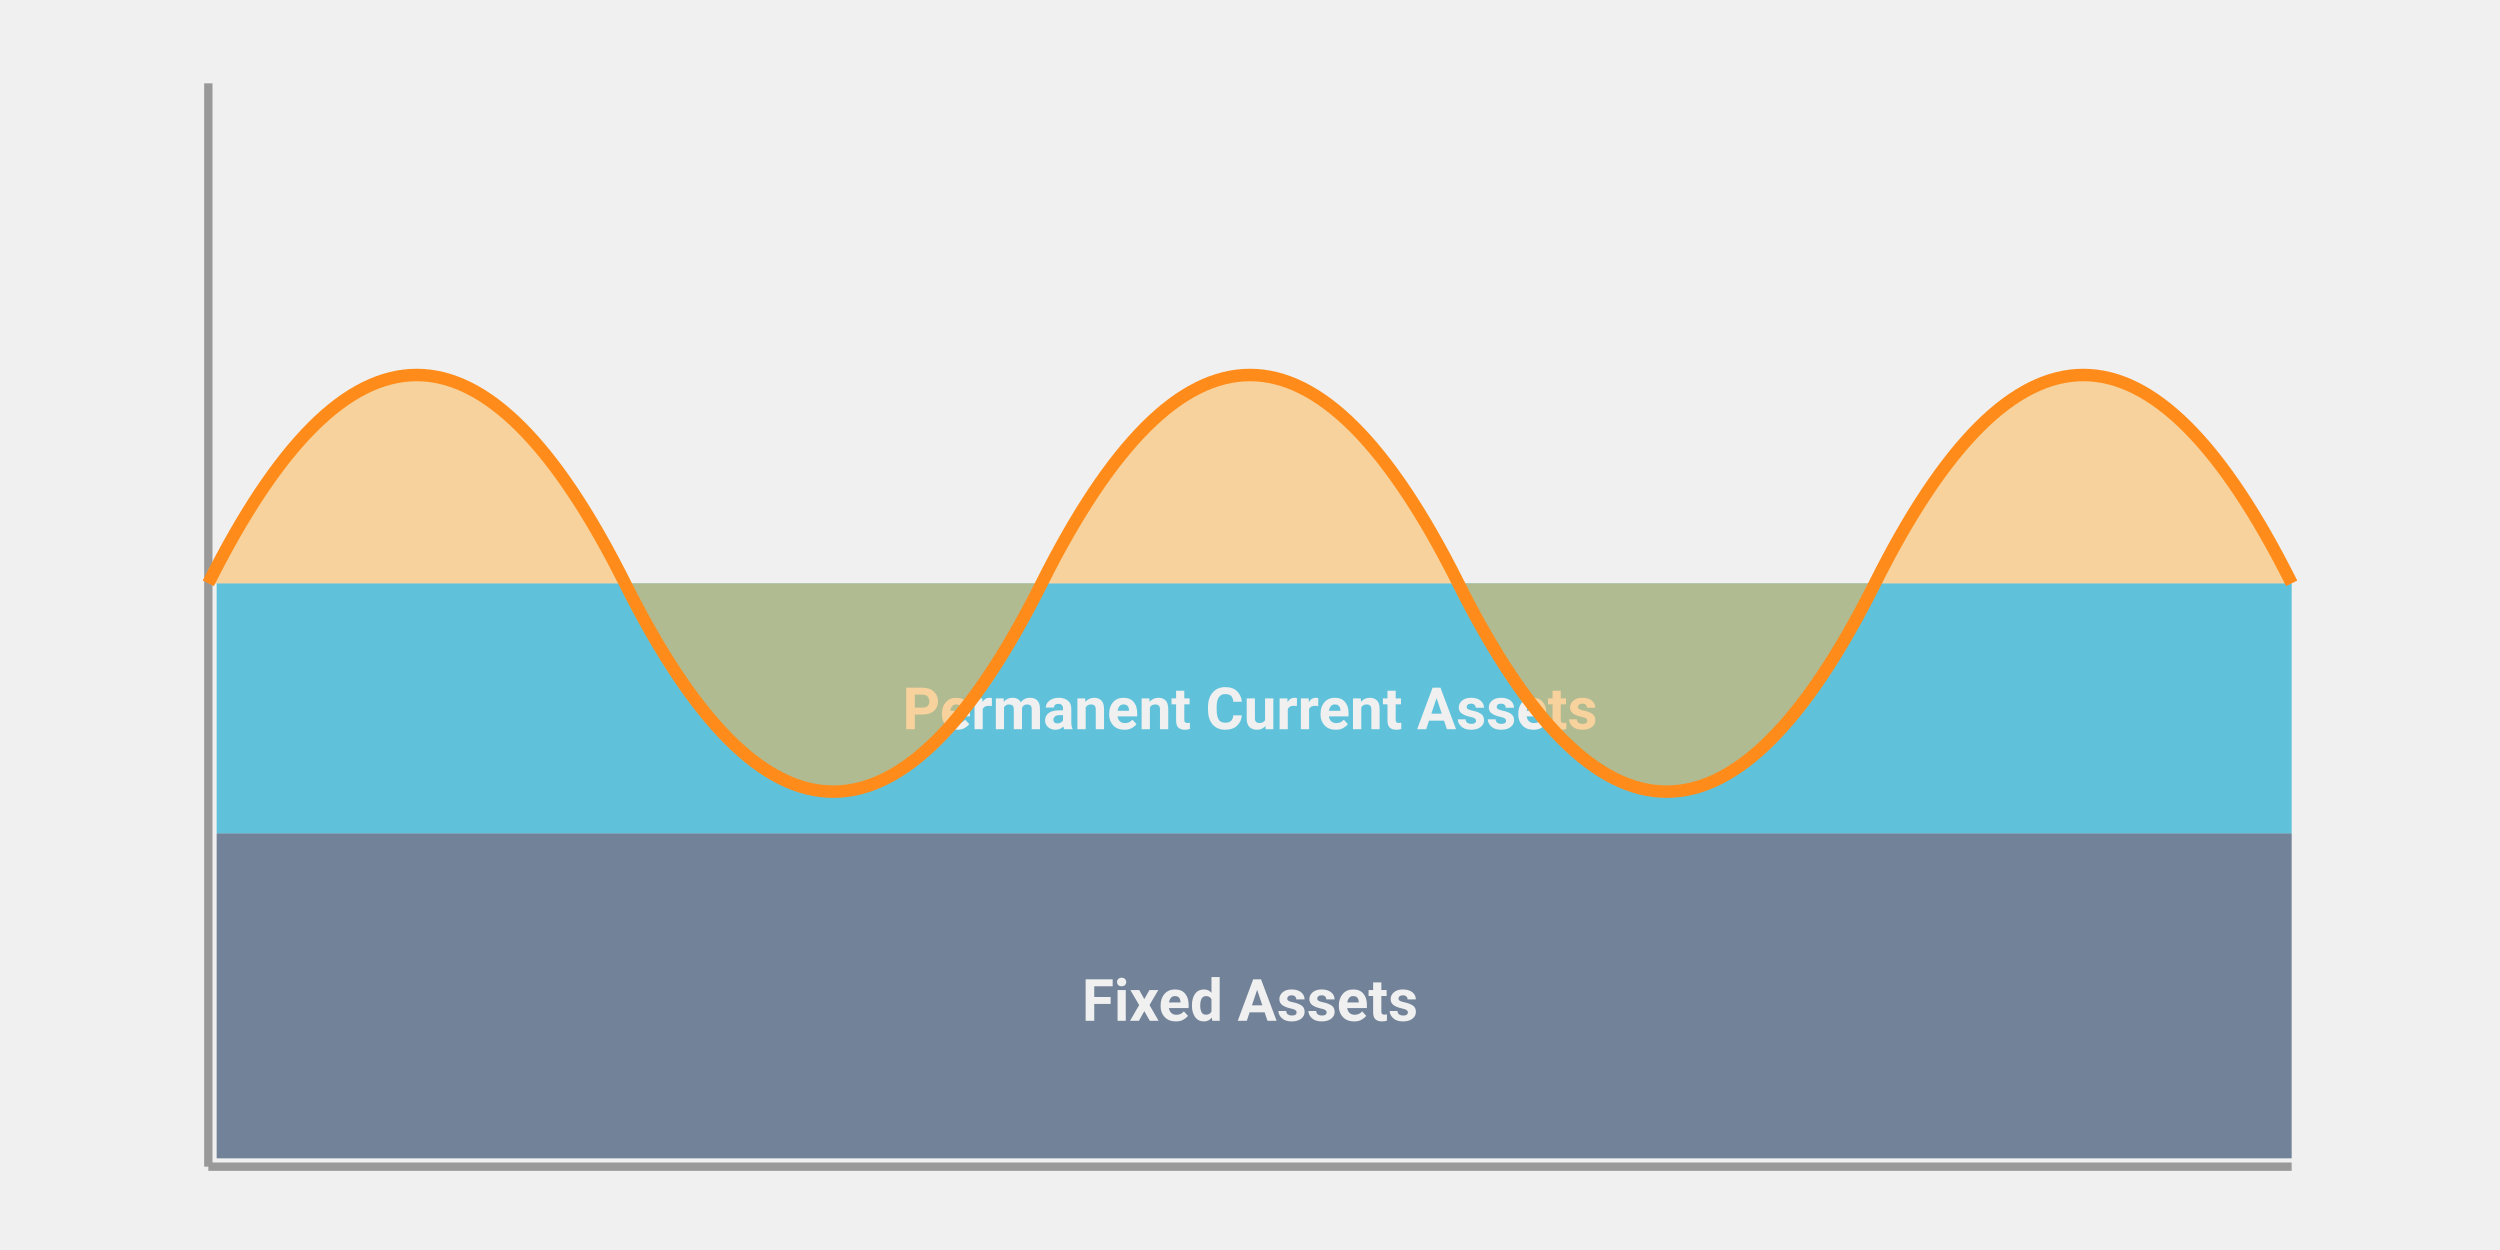
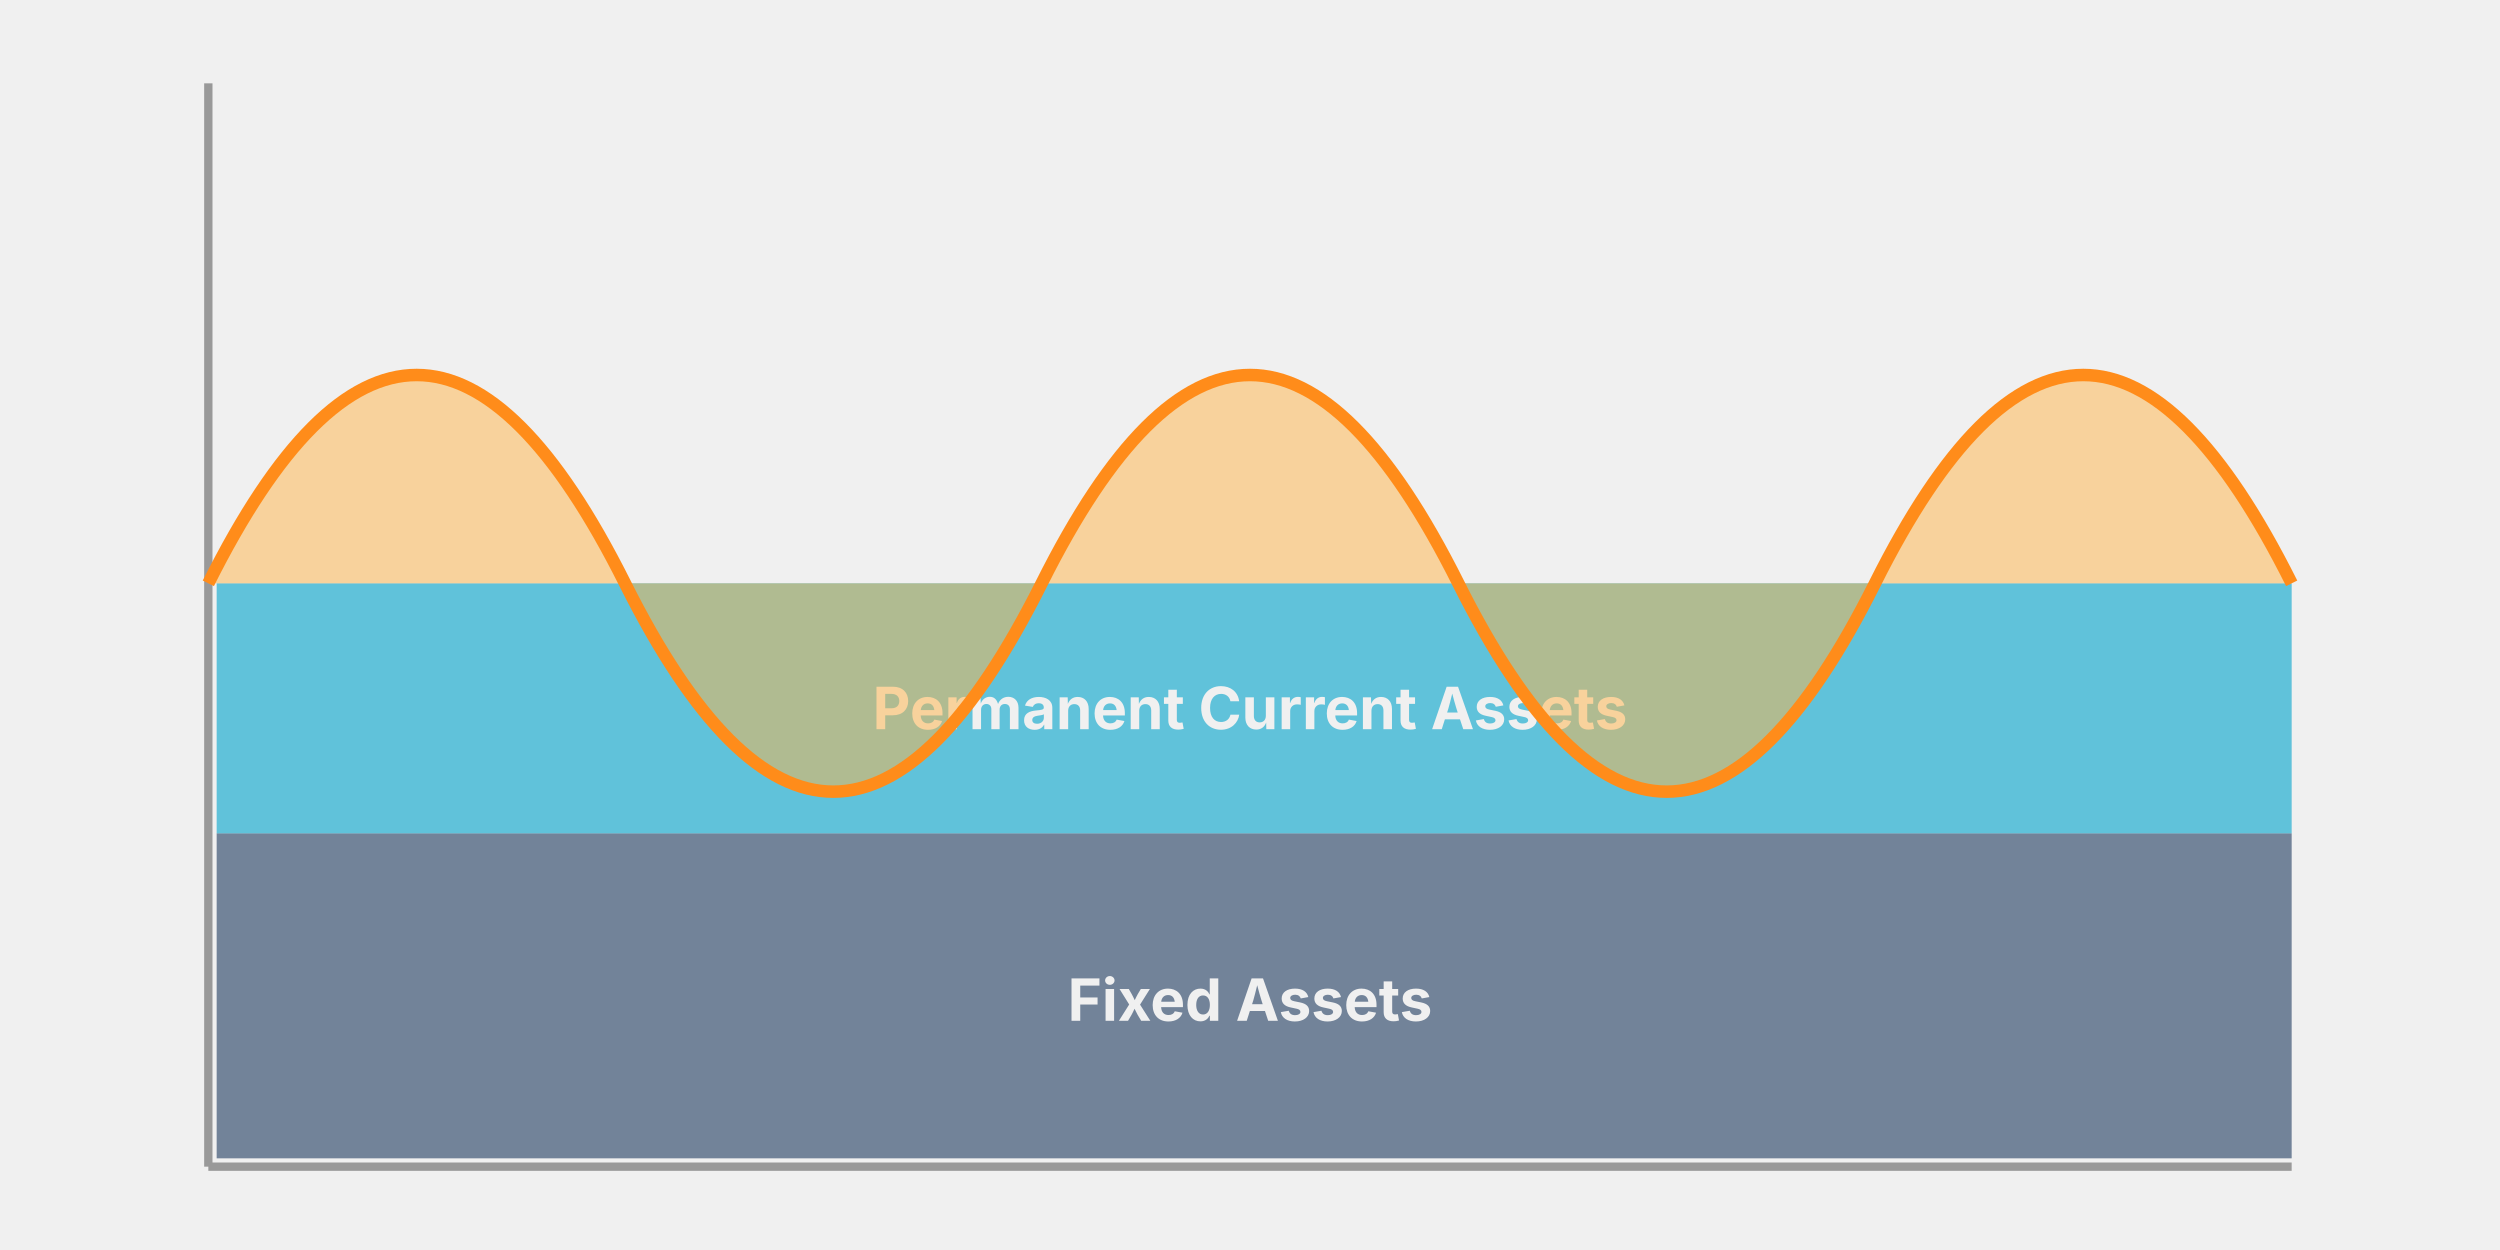
<svg xmlns="http://www.w3.org/2000/svg" width="600" height="300" viewBox="0 0 600 300">
  <style>
    text {
-       font-family: -apple-system, BlinkMacSystemFont, "Segoe UI", Roboto, Inter, sans-serif;
+       font-family: Inter, sans-serif;
      fill: var(--text-normal, #f0f0f0);
    }
    .axis, line[stroke="#888"], line[stroke="#ccc"] {
      stroke: var(--text-muted, #999999);
    }
    @media (prefers-color-scheme: light) {
      text {
        fill: #222222 !important;
      }
      .axis, line[stroke="#888"], line[stroke="#ccc"] {
        stroke: #666666 !important;
      }
    }
  </style>
  <rect width="100%" height="100%" fill="none" />
  <line x1="50" y1="280" x2="550" y2="280" stroke="#888" stroke-width="2" />
  <line x1="50" y1="20" x2="50" y2="280" stroke="#888" stroke-width="2" />
-   <text x="300" y="295" fill="#ccc" font-family="Arial" font-size="14" text-anchor="middle">Time</text>
-   <text x="20" y="150" fill="#ccc" font-family="Arial" font-size="14" text-anchor="middle" transform="rotate(-90 20,150)">Dollar Amount ($)</text>
+   <text x="300" y="295" fill="#ccc" font-family="Inter, sans-serif" font-size="14" text-anchor="middle">Time</text>
+   <text x="20" y="150" fill="#ccc" font-family="Inter, sans-serif" font-size="14" text-anchor="middle" transform="rotate(-90 20,150)">Dollar Amount ($)</text>
  <rect x="52" y="200" width="498" height="78" fill="#1e3a5f" opacity="0.6" />
-   <text x="300" y="245" fill="#fff" font-family="Arial" font-size="14" text-anchor="middle" font-weight="bold">Fixed Assets</text>
+   <text x="300" y="245" fill="#fff" font-family="Inter, sans-serif" font-size="14" text-anchor="middle" font-weight="bold">Fixed Assets</text>
  <rect x="52" y="140" width="498" height="60" fill="#00a3cc" opacity="0.6" />
-   <text x="300" y="175" fill="#fff" font-family="Arial" font-size="14" text-anchor="middle" font-weight="bold">Permanent Current Assets</text>
+   <text x="300" y="175" fill="#fff" font-family="Inter, sans-serif" font-size="14" text-anchor="middle" font-weight="bold">Permanent Current Assets</text>
  <path d="M 50 140 Q 100 40 150 140 T 250 140 T 350 140 T 450 140 T 550 140" fill="#ffb347" opacity="0.5" />
  <path d="M 50 140 Q 100 40 150 140 T 250 140 T 350 140 T 450 140 T 550 140" fill="none" stroke="#ff8c1a" stroke-width="3" />
-   <text x="100" y="70" fill="#fff" font-family="Arial" font-size="12" font-weight="bold">Temporary</text>
-   <text x="100" y="85" fill="#fff" font-family="Arial" font-size="12" font-weight="bold">Current Assets</text>
+   <text x="100" y="70" fill="#fff" font-family="Inter, sans-serif" font-size="12" font-weight="bold">Temporary</text>
+   <text x="100" y="85" fill="#fff" font-family="Inter, sans-serif" font-size="12" font-weight="bold">Current Assets</text>
</svg>
